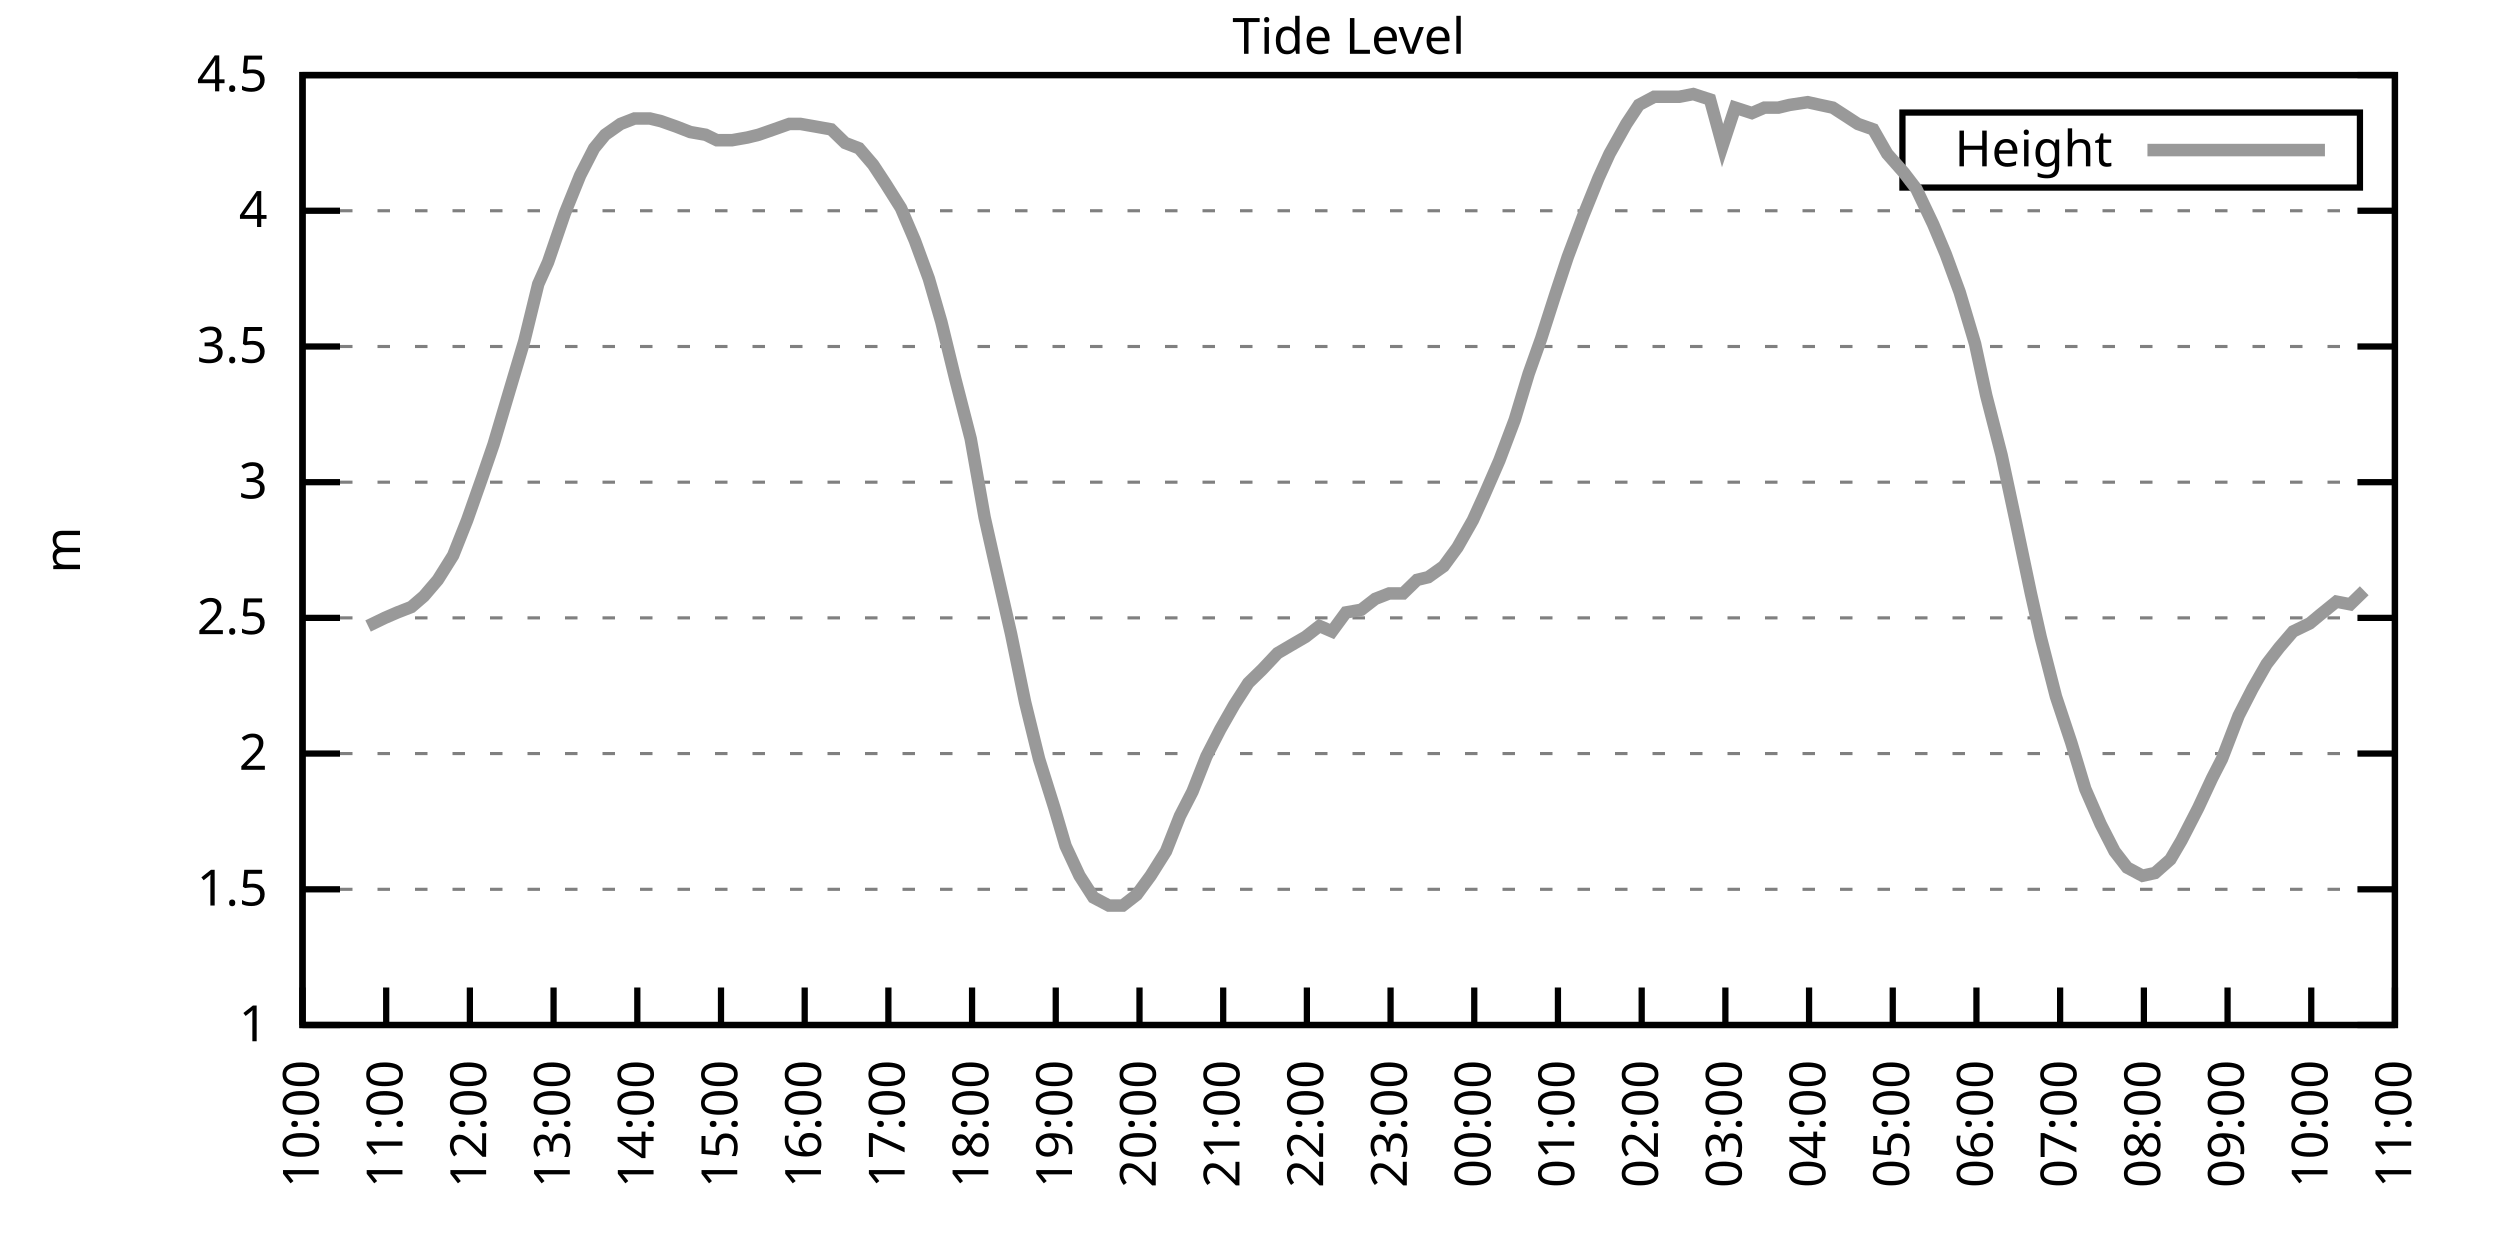
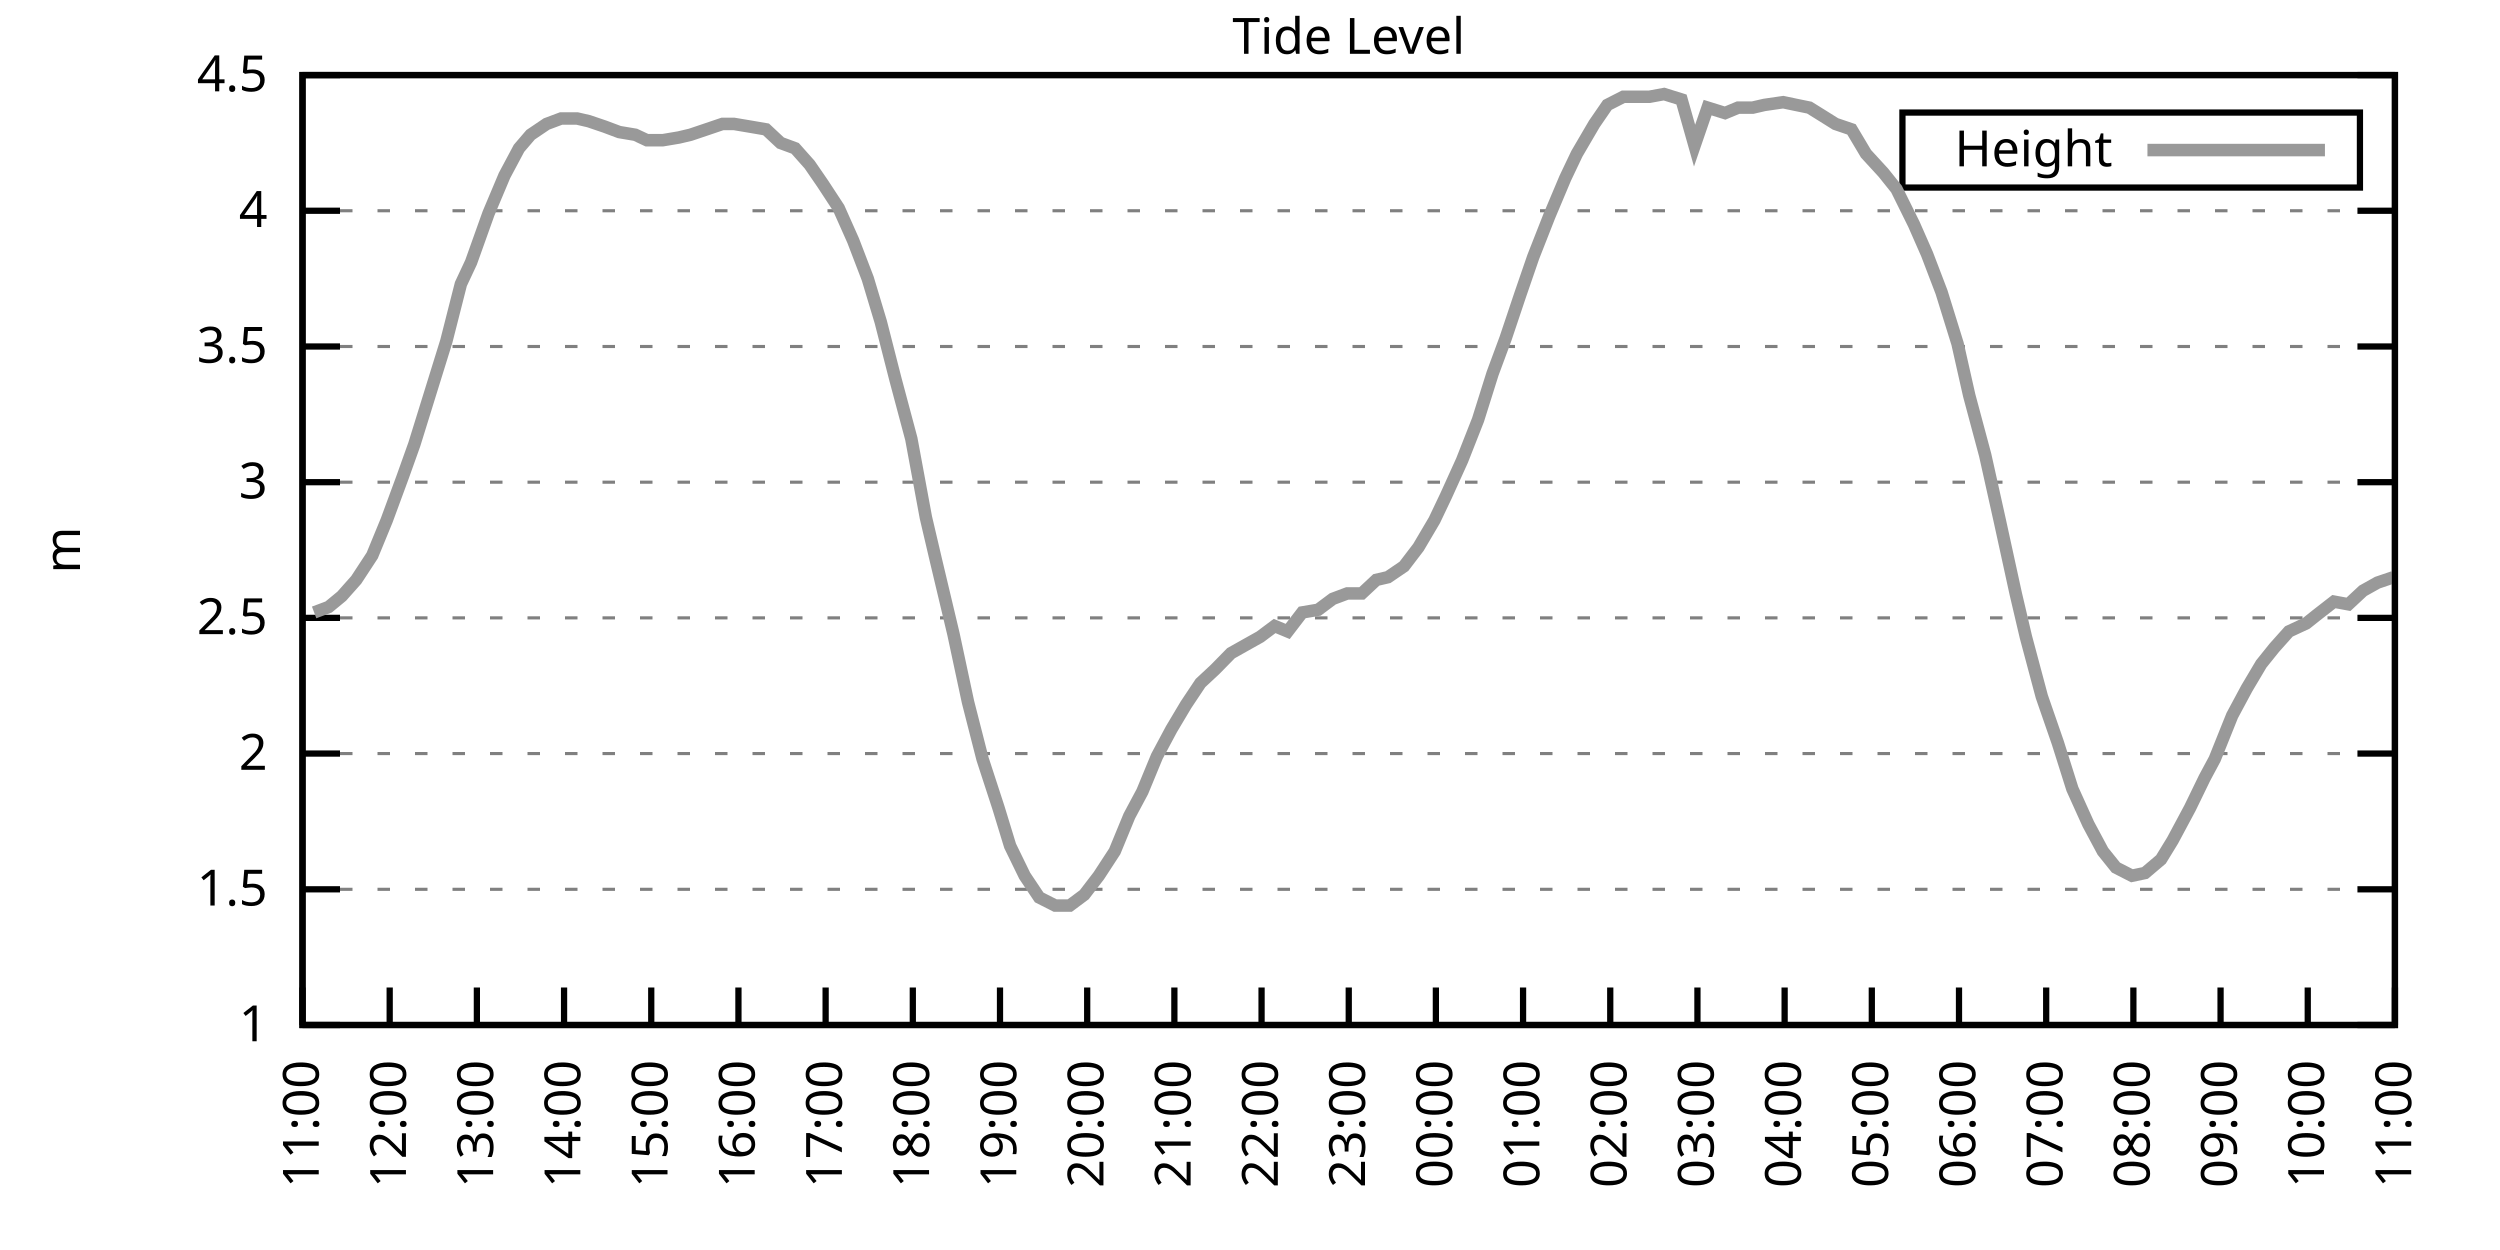
<svg xmlns="http://www.w3.org/2000/svg" xmlns:xlink="http://www.w3.org/1999/xlink" width="400" height="200" viewBox="0 0 400 200">
  <g id="gnuplot_canvas">
    <rect x="0" y="0" width="400" height="200" fill="none" />
    <defs>
      <circle id="gpDot" r="0.5" stroke-width="0.5" stroke="currentColor" />
      <path id="gpPt0" stroke-width="0.333" stroke="currentColor" d="M-1,0 h2 M0,-1 v2" />
      <path id="gpPt1" stroke-width="0.333" stroke="currentColor" d="M-1,-1 L1,1 M1,-1 L-1,1" />
      <path id="gpPt2" stroke-width="0.333" stroke="currentColor" d="M-1,0 L1,0 M0,-1 L0,1 M-1,-1 L1,1 M-1,1 L1,-1" />
      <rect id="gpPt3" stroke-width="0.333" stroke="currentColor" x="-1" y="-1" width="2" height="2" />
      <rect id="gpPt4" stroke-width="0.333" stroke="currentColor" fill="currentColor" x="-1" y="-1" width="2" height="2" />
      <circle id="gpPt5" stroke-width="0.333" stroke="currentColor" cx="0" cy="0" r="1" />
      <use xlink:href="#gpPt5" id="gpPt6" fill="currentColor" stroke="none" />
      <path id="gpPt7" stroke-width="0.333" stroke="currentColor" d="M0,-1.33 L-1.33,0.67 L1.33,0.67 z" />
      <use xlink:href="#gpPt7" id="gpPt8" fill="currentColor" stroke="none" />
      <use xlink:href="#gpPt7" id="gpPt9" stroke="currentColor" transform="rotate(180)" />
      <use xlink:href="#gpPt9" id="gpPt10" fill="currentColor" stroke="none" />
      <use xlink:href="#gpPt3" id="gpPt11" stroke="currentColor" transform="rotate(45)" />
      <use xlink:href="#gpPt11" id="gpPt12" fill="currentColor" stroke="none" />
      <path id="gpPt13" stroke-width="0.333" stroke="currentColor" d="M0,1.330 L1.265,0.411 L0.782,-1.067 L-0.782,-1.076 L-1.265,0.411 z" />
      <use xlink:href="#gpPt13" id="gpPt14" fill="currentColor" stroke="none" />
      <filter id="textbox" filterUnits="objectBoundingBox" x="0" y="0" height="1" width="1">
        <feFlood flood-color="white" flood-opacity="1" result="bgnd" />
        <feComposite in="SourceGraphic" in2="bgnd" operator="atop" />
      </filter>
      <filter id="greybox" filterUnits="objectBoundingBox" x="0" y="0" height="1" width="1">
        <feFlood flood-color="lightgrey" flood-opacity="1" result="grey" />
        <feComposite in="SourceGraphic" in2="grey" operator="atop" />
      </filter>
    </defs>
    <g fill="none" color="white" stroke="currentColor" stroke-width="1.00" stroke-linecap="butt" stroke-linejoin="miter">
</g>
    <g fill="none" color="black" stroke="currentColor" stroke-width="1.00" stroke-linecap="butt" stroke-linejoin="miter">
      <g stroke="none" shape-rendering="crispEdges">
        <polygon fill="rgb(255, 255, 255)" points="48.40,164.00 383.18,164.00 383.18,12.02 48.40,12.02 " />
      </g>
    </g>
    <g fill="none" color="black" stroke="currentColor" stroke-width="1.00" stroke-linecap="butt" stroke-linejoin="miter">
</g>
    <g fill="none" color="black" stroke="black" stroke-width="0.50" stroke-linecap="butt" stroke-linejoin="miter">
</g>
    <g fill="none" color="gray" stroke="currentColor" stroke-width="0.50" stroke-linecap="butt" stroke-linejoin="miter">
      <path stroke="gray" stroke-dasharray="2,4" class="gridline" d="M48.40,164.00 L383.19,164.00  " />
    </g>
    <g fill="none" color="gray" stroke="gray" stroke-width="1.00" stroke-linecap="butt" stroke-linejoin="miter">
</g>
    <g fill="none" color="black" stroke="currentColor" stroke-width="1.00" stroke-linecap="butt" stroke-linejoin="miter">
      <path stroke="black" d="M48.40,164.00 L54.40,164.00 M383.19,164.00 L377.19,164.00  " />
      <g transform="translate(42.80,166.60)" stroke="none" fill="black" font-family="Sans" font-size="8.00" text-anchor="end">
        <text>
          <tspan font-family="Sans"> 1</tspan>
        </text>
      </g>
    </g>
    <g fill="none" color="black" stroke="currentColor" stroke-width="1.00" stroke-linecap="butt" stroke-linejoin="miter">
</g>
    <g fill="none" color="black" stroke="black" stroke-width="0.50" stroke-linecap="butt" stroke-linejoin="miter">
</g>
    <g fill="none" color="gray" stroke="currentColor" stroke-width="0.50" stroke-linecap="butt" stroke-linejoin="miter">
      <path stroke="gray" stroke-dasharray="2,4" class="gridline" d="M48.40,142.29 L383.19,142.29  " />
    </g>
    <g fill="none" color="gray" stroke="gray" stroke-width="1.00" stroke-linecap="butt" stroke-linejoin="miter">
</g>
    <g fill="none" color="black" stroke="currentColor" stroke-width="1.00" stroke-linecap="butt" stroke-linejoin="miter">
      <path stroke="black" d="M48.40,142.29 L54.40,142.29 M383.19,142.29 L377.19,142.29  " />
      <g transform="translate(42.80,144.89)" stroke="none" fill="black" font-family="Sans" font-size="8.00" text-anchor="end">
        <text>
          <tspan font-family="Sans"> 1.5</tspan>
        </text>
      </g>
    </g>
    <g fill="none" color="black" stroke="currentColor" stroke-width="1.00" stroke-linecap="butt" stroke-linejoin="miter">
</g>
    <g fill="none" color="black" stroke="black" stroke-width="0.50" stroke-linecap="butt" stroke-linejoin="miter">
</g>
    <g fill="none" color="gray" stroke="currentColor" stroke-width="0.50" stroke-linecap="butt" stroke-linejoin="miter">
      <path stroke="gray" stroke-dasharray="2,4" class="gridline" d="M48.40,120.57 L383.19,120.57  " />
    </g>
    <g fill="none" color="gray" stroke="gray" stroke-width="1.00" stroke-linecap="butt" stroke-linejoin="miter">
</g>
    <g fill="none" color="black" stroke="currentColor" stroke-width="1.00" stroke-linecap="butt" stroke-linejoin="miter">
      <path stroke="black" d="M48.40,120.57 L54.40,120.57 M383.19,120.57 L377.19,120.57  " />
      <g transform="translate(42.80,123.17)" stroke="none" fill="black" font-family="Sans" font-size="8.00" text-anchor="end">
        <text>
          <tspan font-family="Sans"> 2</tspan>
        </text>
      </g>
    </g>
    <g fill="none" color="black" stroke="currentColor" stroke-width="1.00" stroke-linecap="butt" stroke-linejoin="miter">
</g>
    <g fill="none" color="black" stroke="black" stroke-width="0.50" stroke-linecap="butt" stroke-linejoin="miter">
</g>
    <g fill="none" color="gray" stroke="currentColor" stroke-width="0.50" stroke-linecap="butt" stroke-linejoin="miter">
      <path stroke="gray" stroke-dasharray="2,4" class="gridline" d="M48.40,98.86 L383.19,98.86  " />
    </g>
    <g fill="none" color="gray" stroke="gray" stroke-width="1.00" stroke-linecap="butt" stroke-linejoin="miter">
</g>
    <g fill="none" color="black" stroke="currentColor" stroke-width="1.00" stroke-linecap="butt" stroke-linejoin="miter">
      <path stroke="black" d="M48.40,98.86 L54.40,98.86 M383.19,98.86 L377.19,98.86  " />
      <g transform="translate(42.80,101.46)" stroke="none" fill="black" font-family="Sans" font-size="8.00" text-anchor="end">
        <text>
          <tspan font-family="Sans"> 2.5</tspan>
        </text>
      </g>
    </g>
    <g fill="none" color="black" stroke="currentColor" stroke-width="1.00" stroke-linecap="butt" stroke-linejoin="miter">
</g>
    <g fill="none" color="black" stroke="black" stroke-width="0.50" stroke-linecap="butt" stroke-linejoin="miter">
</g>
    <g fill="none" color="gray" stroke="currentColor" stroke-width="0.50" stroke-linecap="butt" stroke-linejoin="miter">
      <path stroke="gray" stroke-dasharray="2,4" class="gridline" d="M48.40,77.15 L383.19,77.15  " />
    </g>
    <g fill="none" color="gray" stroke="gray" stroke-width="1.00" stroke-linecap="butt" stroke-linejoin="miter">
</g>
    <g fill="none" color="black" stroke="currentColor" stroke-width="1.00" stroke-linecap="butt" stroke-linejoin="miter">
      <path stroke="black" d="M48.40,77.15 L54.40,77.15 M383.19,77.15 L377.19,77.15  " />
      <g transform="translate(42.80,79.75)" stroke="none" fill="black" font-family="Sans" font-size="8.00" text-anchor="end">
        <text>
          <tspan font-family="Sans"> 3</tspan>
        </text>
      </g>
    </g>
    <g fill="none" color="black" stroke="currentColor" stroke-width="1.00" stroke-linecap="butt" stroke-linejoin="miter">
</g>
    <g fill="none" color="black" stroke="black" stroke-width="0.50" stroke-linecap="butt" stroke-linejoin="miter">
</g>
    <g fill="none" color="gray" stroke="currentColor" stroke-width="0.50" stroke-linecap="butt" stroke-linejoin="miter">
      <path stroke="gray" stroke-dasharray="2,4" class="gridline" d="M48.40,55.44 L383.19,55.44  " />
    </g>
    <g fill="none" color="gray" stroke="gray" stroke-width="1.00" stroke-linecap="butt" stroke-linejoin="miter">
</g>
    <g fill="none" color="black" stroke="currentColor" stroke-width="1.00" stroke-linecap="butt" stroke-linejoin="miter">
      <path stroke="black" d="M48.40,55.44 L54.40,55.44 M383.19,55.44 L377.19,55.44  " />
      <g transform="translate(42.80,58.04)" stroke="none" fill="black" font-family="Sans" font-size="8.00" text-anchor="end">
        <text>
          <tspan font-family="Sans"> 3.5</tspan>
        </text>
      </g>
    </g>
    <g fill="none" color="black" stroke="currentColor" stroke-width="1.00" stroke-linecap="butt" stroke-linejoin="miter">
</g>
    <g fill="none" color="black" stroke="black" stroke-width="0.50" stroke-linecap="butt" stroke-linejoin="miter">
</g>
    <g fill="none" color="gray" stroke="currentColor" stroke-width="0.50" stroke-linecap="butt" stroke-linejoin="miter">
      <path stroke="gray" stroke-dasharray="2,4" class="gridline" d="M48.40,33.72 L383.19,33.72  " />
    </g>
    <g fill="none" color="gray" stroke="gray" stroke-width="1.00" stroke-linecap="butt" stroke-linejoin="miter">
</g>
    <g fill="none" color="black" stroke="currentColor" stroke-width="1.00" stroke-linecap="butt" stroke-linejoin="miter">
      <path stroke="black" d="M48.40,33.72 L54.40,33.72 M383.19,33.72 L377.19,33.72  " />
      <g transform="translate(42.80,36.32)" stroke="none" fill="black" font-family="Sans" font-size="8.00" text-anchor="end">
        <text>
          <tspan font-family="Sans"> 4</tspan>
        </text>
      </g>
    </g>
    <g fill="none" color="black" stroke="currentColor" stroke-width="1.00" stroke-linecap="butt" stroke-linejoin="miter">
</g>
    <g fill="none" color="black" stroke="black" stroke-width="0.50" stroke-linecap="butt" stroke-linejoin="miter">
</g>
    <g fill="none" color="gray" stroke="currentColor" stroke-width="0.50" stroke-linecap="butt" stroke-linejoin="miter">
      <path stroke="gray" stroke-dasharray="2,4" class="gridline" d="M48.40,12.01 L383.19,12.01  " />
    </g>
    <g fill="none" color="gray" stroke="gray" stroke-width="1.00" stroke-linecap="butt" stroke-linejoin="miter">
</g>
    <g fill="none" color="black" stroke="currentColor" stroke-width="1.00" stroke-linecap="butt" stroke-linejoin="miter">
      <path stroke="black" d="M48.40,12.01 L54.40,12.01 M383.19,12.01 L377.19,12.01  " />
      <g transform="translate(42.80,14.61)" stroke="none" fill="black" font-family="Sans" font-size="8.00" text-anchor="end">
        <text>
          <tspan font-family="Sans"> 4.5</tspan>
        </text>
      </g>
    </g>
    <g fill="none" color="black" stroke="currentColor" stroke-width="1.00" stroke-linecap="butt" stroke-linejoin="miter">
      <path stroke="black" d="M48.40,164.00 L48.40,158.00  " />
      <g transform="translate(51.00,169.60) rotate(270.00)" stroke="none" fill="black" font-family="Sans" font-size="8.00" text-anchor="end">
        <text>
-           <tspan font-family="Sans">10:00</tspan>
-         </text>
-       </g>
-     </g>
-     <g fill="none" color="black" stroke="currentColor" stroke-width="1.00" stroke-linecap="butt" stroke-linejoin="miter">
-       <path stroke="black" d="M61.79,164.00 L61.79,158.00  " />
-       <g transform="translate(64.39,169.60) rotate(270.00)" stroke="none" fill="black" font-family="Sans" font-size="8.00" text-anchor="end">
-         <text>
          <tspan font-family="Sans">11:00</tspan>
        </text>
      </g>
    </g>
    <g fill="none" color="black" stroke="currentColor" stroke-width="1.00" stroke-linecap="butt" stroke-linejoin="miter">
-       <path stroke="black" d="M75.18,164.00 L75.18,158.00  " />
-       <g transform="translate(77.78,169.60) rotate(270.00)" stroke="none" fill="black" font-family="Sans" font-size="8.00" text-anchor="end">
+       <path stroke="black" d="M62.35,164.00 L62.35,158.00  " />
+       <g transform="translate(64.95,169.60) rotate(270.00)" stroke="none" fill="black" font-family="Sans" font-size="8.00" text-anchor="end">
        <text>
          <tspan font-family="Sans">12:00</tspan>
        </text>
      </g>
    </g>
    <g fill="none" color="black" stroke="currentColor" stroke-width="1.00" stroke-linecap="butt" stroke-linejoin="miter">
-       <path stroke="black" d="M88.57,164.00 L88.57,158.00  " />
-       <g transform="translate(91.17,169.60) rotate(270.00)" stroke="none" fill="black" font-family="Sans" font-size="8.00" text-anchor="end">
+       <path stroke="black" d="M76.30,164.00 L76.30,158.00  " />
+       <g transform="translate(78.90,169.60) rotate(270.00)" stroke="none" fill="black" font-family="Sans" font-size="8.00" text-anchor="end">
        <text>
          <tspan font-family="Sans">13:00</tspan>
        </text>
      </g>
    </g>
    <g fill="none" color="black" stroke="currentColor" stroke-width="1.00" stroke-linecap="butt" stroke-linejoin="miter">
-       <path stroke="black" d="M101.97,164.00 L101.97,158.00  " />
-       <g transform="translate(104.57,169.60) rotate(270.00)" stroke="none" fill="black" font-family="Sans" font-size="8.00" text-anchor="end">
+       <path stroke="black" d="M90.25,164.00 L90.25,158.00  " />
+       <g transform="translate(92.85,169.60) rotate(270.00)" stroke="none" fill="black" font-family="Sans" font-size="8.00" text-anchor="end">
        <text>
          <tspan font-family="Sans">14:00</tspan>
        </text>
      </g>
    </g>
    <g fill="none" color="black" stroke="currentColor" stroke-width="1.00" stroke-linecap="butt" stroke-linejoin="miter">
-       <path stroke="black" d="M115.36,164.00 L115.36,158.00  " />
-       <g transform="translate(117.96,169.60) rotate(270.00)" stroke="none" fill="black" font-family="Sans" font-size="8.00" text-anchor="end">
+       <path stroke="black" d="M104.20,164.00 L104.20,158.00  " />
+       <g transform="translate(106.80,169.60) rotate(270.00)" stroke="none" fill="black" font-family="Sans" font-size="8.00" text-anchor="end">
        <text>
          <tspan font-family="Sans">15:00</tspan>
        </text>
      </g>
    </g>
    <g fill="none" color="black" stroke="currentColor" stroke-width="1.00" stroke-linecap="butt" stroke-linejoin="miter">
-       <path stroke="black" d="M128.75,164.00 L128.75,158.00  " />
-       <g transform="translate(131.35,169.60) rotate(270.00)" stroke="none" fill="black" font-family="Sans" font-size="8.00" text-anchor="end">
+       <path stroke="black" d="M118.15,164.00 L118.15,158.00  " />
+       <g transform="translate(120.75,169.60) rotate(270.00)" stroke="none" fill="black" font-family="Sans" font-size="8.00" text-anchor="end">
        <text>
          <tspan font-family="Sans">16:00</tspan>
        </text>
      </g>
    </g>
    <g fill="none" color="black" stroke="currentColor" stroke-width="1.00" stroke-linecap="butt" stroke-linejoin="miter">
-       <path stroke="black" d="M142.14,164.00 L142.14,158.00  " />
-       <g transform="translate(144.74,169.60) rotate(270.00)" stroke="none" fill="black" font-family="Sans" font-size="8.00" text-anchor="end">
+       <path stroke="black" d="M132.10,164.00 L132.10,158.00  " />
+       <g transform="translate(134.70,169.60) rotate(270.00)" stroke="none" fill="black" font-family="Sans" font-size="8.00" text-anchor="end">
        <text>
          <tspan font-family="Sans">17:00</tspan>
        </text>
      </g>
    </g>
    <g fill="none" color="black" stroke="currentColor" stroke-width="1.00" stroke-linecap="butt" stroke-linejoin="miter">
-       <path stroke="black" d="M155.53,164.00 L155.53,158.00  " />
-       <g transform="translate(158.13,169.60) rotate(270.00)" stroke="none" fill="black" font-family="Sans" font-size="8.00" text-anchor="end">
+       <path stroke="black" d="M146.05,164.00 L146.05,158.00  " />
+       <g transform="translate(148.65,169.60) rotate(270.00)" stroke="none" fill="black" font-family="Sans" font-size="8.00" text-anchor="end">
        <text>
          <tspan font-family="Sans">18:00</tspan>
        </text>
      </g>
    </g>
    <g fill="none" color="black" stroke="currentColor" stroke-width="1.00" stroke-linecap="butt" stroke-linejoin="miter">
-       <path stroke="black" d="M168.92,164.00 L168.92,158.00  " />
-       <g transform="translate(171.52,169.60) rotate(270.00)" stroke="none" fill="black" font-family="Sans" font-size="8.00" text-anchor="end">
+       <path stroke="black" d="M160.00,164.00 L160.00,158.00  " />
+       <g transform="translate(162.60,169.60) rotate(270.00)" stroke="none" fill="black" font-family="Sans" font-size="8.00" text-anchor="end">
        <text>
          <tspan font-family="Sans">19:00</tspan>
        </text>
      </g>
    </g>
    <g fill="none" color="black" stroke="currentColor" stroke-width="1.00" stroke-linecap="butt" stroke-linejoin="miter">
-       <path stroke="black" d="M182.32,164.00 L182.32,158.00  " />
-       <g transform="translate(184.92,169.60) rotate(270.00)" stroke="none" fill="black" font-family="Sans" font-size="8.00" text-anchor="end">
+       <path stroke="black" d="M173.95,164.00 L173.95,158.00  " />
+       <g transform="translate(176.55,169.60) rotate(270.00)" stroke="none" fill="black" font-family="Sans" font-size="8.00" text-anchor="end">
        <text>
          <tspan font-family="Sans">20:00</tspan>
        </text>
      </g>
    </g>
    <g fill="none" color="black" stroke="currentColor" stroke-width="1.00" stroke-linecap="butt" stroke-linejoin="miter">
-       <path stroke="black" d="M195.71,164.00 L195.71,158.00  " />
-       <g transform="translate(198.31,169.60) rotate(270.00)" stroke="none" fill="black" font-family="Sans" font-size="8.00" text-anchor="end">
+       <path stroke="black" d="M187.90,164.00 L187.90,158.00  " />
+       <g transform="translate(190.50,169.60) rotate(270.00)" stroke="none" fill="black" font-family="Sans" font-size="8.00" text-anchor="end">
        <text>
          <tspan font-family="Sans">21:00</tspan>
        </text>
      </g>
    </g>
    <g fill="none" color="black" stroke="currentColor" stroke-width="1.00" stroke-linecap="butt" stroke-linejoin="miter">
-       <path stroke="black" d="M209.10,164.00 L209.10,158.00  " />
-       <g transform="translate(211.70,169.60) rotate(270.00)" stroke="none" fill="black" font-family="Sans" font-size="8.00" text-anchor="end">
+       <path stroke="black" d="M201.85,164.00 L201.85,158.00  " />
+       <g transform="translate(204.45,169.60) rotate(270.00)" stroke="none" fill="black" font-family="Sans" font-size="8.00" text-anchor="end">
        <text>
          <tspan font-family="Sans">22:00</tspan>
        </text>
      </g>
    </g>
    <g fill="none" color="black" stroke="currentColor" stroke-width="1.00" stroke-linecap="butt" stroke-linejoin="miter">
-       <path stroke="black" d="M222.49,164.00 L222.49,158.00  " />
-       <g transform="translate(225.09,169.60) rotate(270.00)" stroke="none" fill="black" font-family="Sans" font-size="8.00" text-anchor="end">
+       <path stroke="black" d="M215.80,164.00 L215.80,158.00  " />
+       <g transform="translate(218.40,169.60) rotate(270.00)" stroke="none" fill="black" font-family="Sans" font-size="8.00" text-anchor="end">
        <text>
          <tspan font-family="Sans">23:00</tspan>
        </text>
      </g>
    </g>
    <g fill="none" color="black" stroke="currentColor" stroke-width="1.00" stroke-linecap="butt" stroke-linejoin="miter">
-       <path stroke="black" d="M235.88,164.00 L235.88,158.00  " />
-       <g transform="translate(238.48,169.60) rotate(270.00)" stroke="none" fill="black" font-family="Sans" font-size="8.00" text-anchor="end">
+       <path stroke="black" d="M229.74,164.00 L229.74,158.00  " />
+       <g transform="translate(232.34,169.60) rotate(270.00)" stroke="none" fill="black" font-family="Sans" font-size="8.00" text-anchor="end">
        <text>
          <tspan font-family="Sans">00:00</tspan>
        </text>
      </g>
    </g>
    <g fill="none" color="black" stroke="currentColor" stroke-width="1.00" stroke-linecap="butt" stroke-linejoin="miter">
-       <path stroke="black" d="M249.27,164.00 L249.27,158.00  " />
-       <g transform="translate(251.87,169.60) rotate(270.00)" stroke="none" fill="black" font-family="Sans" font-size="8.00" text-anchor="end">
+       <path stroke="black" d="M243.69,164.00 L243.69,158.00  " />
+       <g transform="translate(246.29,169.60) rotate(270.00)" stroke="none" fill="black" font-family="Sans" font-size="8.00" text-anchor="end">
        <text>
          <tspan font-family="Sans">01:00</tspan>
        </text>
      </g>
    </g>
    <g fill="none" color="black" stroke="currentColor" stroke-width="1.00" stroke-linecap="butt" stroke-linejoin="miter">
-       <path stroke="black" d="M262.67,164.00 L262.67,158.00  " />
-       <g transform="translate(265.27,169.60) rotate(270.00)" stroke="none" fill="black" font-family="Sans" font-size="8.00" text-anchor="end">
+       <path stroke="black" d="M257.64,164.00 L257.64,158.00  " />
+       <g transform="translate(260.24,169.60) rotate(270.00)" stroke="none" fill="black" font-family="Sans" font-size="8.00" text-anchor="end">
        <text>
          <tspan font-family="Sans">02:00</tspan>
        </text>
      </g>
    </g>
    <g fill="none" color="black" stroke="currentColor" stroke-width="1.00" stroke-linecap="butt" stroke-linejoin="miter">
-       <path stroke="black" d="M276.06,164.00 L276.06,158.00  " />
-       <g transform="translate(278.66,169.60) rotate(270.00)" stroke="none" fill="black" font-family="Sans" font-size="8.00" text-anchor="end">
+       <path stroke="black" d="M271.59,164.00 L271.59,158.00  " />
+       <g transform="translate(274.19,169.60) rotate(270.00)" stroke="none" fill="black" font-family="Sans" font-size="8.00" text-anchor="end">
        <text>
          <tspan font-family="Sans">03:00</tspan>
        </text>
      </g>
    </g>
    <g fill="none" color="black" stroke="currentColor" stroke-width="1.00" stroke-linecap="butt" stroke-linejoin="miter">
-       <path stroke="black" d="M289.45,164.00 L289.45,158.00  " />
-       <g transform="translate(292.05,169.60) rotate(270.00)" stroke="none" fill="black" font-family="Sans" font-size="8.00" text-anchor="end">
+       <path stroke="black" d="M285.54,164.00 L285.54,158.00  " />
+       <g transform="translate(288.14,169.60) rotate(270.00)" stroke="none" fill="black" font-family="Sans" font-size="8.00" text-anchor="end">
        <text>
          <tspan font-family="Sans">04:00</tspan>
        </text>
      </g>
    </g>
    <g fill="none" color="black" stroke="currentColor" stroke-width="1.00" stroke-linecap="butt" stroke-linejoin="miter">
-       <path stroke="black" d="M302.84,164.00 L302.84,158.00  " />
-       <g transform="translate(305.44,169.60) rotate(270.00)" stroke="none" fill="black" font-family="Sans" font-size="8.00" text-anchor="end">
+       <path stroke="black" d="M299.49,164.00 L299.49,158.00  " />
+       <g transform="translate(302.09,169.60) rotate(270.00)" stroke="none" fill="black" font-family="Sans" font-size="8.00" text-anchor="end">
        <text>
          <tspan font-family="Sans">05:00</tspan>
        </text>
      </g>
    </g>
    <g fill="none" color="black" stroke="currentColor" stroke-width="1.00" stroke-linecap="butt" stroke-linejoin="miter">
-       <path stroke="black" d="M316.23,164.00 L316.23,158.00  " />
-       <g transform="translate(318.83,169.60) rotate(270.00)" stroke="none" fill="black" font-family="Sans" font-size="8.00" text-anchor="end">
+       <path stroke="black" d="M313.44,164.00 L313.44,158.00  " />
+       <g transform="translate(316.04,169.60) rotate(270.00)" stroke="none" fill="black" font-family="Sans" font-size="8.00" text-anchor="end">
        <text>
          <tspan font-family="Sans">06:00</tspan>
        </text>
      </g>
    </g>
    <g fill="none" color="black" stroke="currentColor" stroke-width="1.00" stroke-linecap="butt" stroke-linejoin="miter">
-       <path stroke="black" d="M329.62,164.00 L329.62,158.00  " />
-       <g transform="translate(332.22,169.60) rotate(270.00)" stroke="none" fill="black" font-family="Sans" font-size="8.00" text-anchor="end">
+       <path stroke="black" d="M327.39,164.00 L327.39,158.00  " />
+       <g transform="translate(329.99,169.60) rotate(270.00)" stroke="none" fill="black" font-family="Sans" font-size="8.00" text-anchor="end">
        <text>
          <tspan font-family="Sans">07:00</tspan>
        </text>
      </g>
    </g>
    <g fill="none" color="black" stroke="currentColor" stroke-width="1.00" stroke-linecap="butt" stroke-linejoin="miter">
-       <path stroke="black" d="M343.02,164.00 L343.02,158.00  " />
-       <g transform="translate(345.62,169.60) rotate(270.00)" stroke="none" fill="black" font-family="Sans" font-size="8.00" text-anchor="end">
+       <path stroke="black" d="M341.34,164.00 L341.34,158.00  " />
+       <g transform="translate(343.94,169.60) rotate(270.00)" stroke="none" fill="black" font-family="Sans" font-size="8.00" text-anchor="end">
        <text>
          <tspan font-family="Sans">08:00</tspan>
        </text>
      </g>
    </g>
    <g fill="none" color="black" stroke="currentColor" stroke-width="1.00" stroke-linecap="butt" stroke-linejoin="miter">
-       <path stroke="black" d="M356.41,164.00 L356.41,158.00  " />
-       <g transform="translate(359.01,169.60) rotate(270.00)" stroke="none" fill="black" font-family="Sans" font-size="8.00" text-anchor="end">
+       <path stroke="black" d="M355.29,164.00 L355.29,158.00  " />
+       <g transform="translate(357.89,169.60) rotate(270.00)" stroke="none" fill="black" font-family="Sans" font-size="8.00" text-anchor="end">
        <text>
          <tspan font-family="Sans">09:00</tspan>
        </text>
      </g>
    </g>
    <g fill="none" color="black" stroke="currentColor" stroke-width="1.00" stroke-linecap="butt" stroke-linejoin="miter">
-       <path stroke="black" d="M369.80,164.00 L369.80,158.00  " />
-       <g transform="translate(372.40,169.60) rotate(270.00)" stroke="none" fill="black" font-family="Sans" font-size="8.00" text-anchor="end">
+       <path stroke="black" d="M369.24,164.00 L369.24,158.00  " />
+       <g transform="translate(371.84,169.60) rotate(270.00)" stroke="none" fill="black" font-family="Sans" font-size="8.00" text-anchor="end">
        <text>
          <tspan font-family="Sans">10:00</tspan>
        </text>
      </g>
    </g>
    <g fill="none" color="black" stroke="currentColor" stroke-width="1.00" stroke-linecap="butt" stroke-linejoin="miter">
      <path stroke="black" d="M383.19,164.00 L383.19,158.00  " />
      <g transform="translate(385.79,169.60) rotate(270.00)" stroke="none" fill="black" font-family="Sans" font-size="8.00" text-anchor="end">
        <text>
          <tspan font-family="Sans">11:00</tspan>
        </text>
      </g>
    </g>
    <g fill="none" color="black" stroke="currentColor" stroke-width="1.00" stroke-linecap="butt" stroke-linejoin="miter">
</g>
    <g fill="none" color="black" stroke="currentColor" stroke-width="1.00" stroke-linecap="butt" stroke-linejoin="miter">
      <path stroke="black" d="M48.40,12.01 L48.40,164.00 L383.19,164.00 L383.19,12.01 L48.40,12.01 Z  " />
    </g>
    <g fill="none" color="black" stroke="currentColor" stroke-width="1.00" stroke-linecap="butt" stroke-linejoin="miter">
</g>
    <g fill="none" color="black" stroke="currentColor" stroke-width="1.00" stroke-linecap="butt" stroke-linejoin="miter">
      <path stroke="black" d="M304.39,30.01 L304.39,18.01 L377.59,18.01 L377.59,30.01 L304.39,30.01 Z  " />
    </g>
    <g id="Tide_level_plot_1">
      <g fill="none" color="white" stroke="black" stroke-width="2.00" stroke-linecap="butt" stroke-linejoin="miter">
</g>
      <g fill="none" color="black" stroke="currentColor" stroke-width="2.00" stroke-linecap="butt" stroke-linejoin="miter">
        <g transform="translate(337.99,26.61)" stroke="none" fill="black" font-family="Sans" font-size="8.00" text-anchor="end">
          <text>
            <tspan font-family="Sans">Height</tspan>
          </text>
        </g>
      </g>
      <g fill="none" color="black" stroke="currentColor" stroke-width="2.00" stroke-linecap="butt" stroke-linejoin="miter">
-         <path stroke="rgb(153, 153, 153)" d="M343.59,24.01 L371.99,24.01 M58.89,100.16 L61.57,98.86 L63.58,97.99 L65.81,97.12 L67.82,95.39 L70.05,92.78   L72.50,88.87 L74.74,83.23 L77.19,76.28 L78.98,71.07 L81.43,62.82 L83.89,54.57 L86.12,45.45 L87.68,41.97   L90.36,34.16 L92.82,28.08 L95.05,23.73 L96.83,21.56 L99.29,19.83 L101.52,18.96 L103.98,18.96 L105.76,19.39   L108.22,20.26 L110.45,21.13 L112.90,21.56 L114.69,22.43 L117.14,22.43 L119.60,22.00 L121.38,21.56 L123.84,20.70   L126.29,19.83 L128.08,19.83 L130.54,20.26 L132.99,20.70 L135.22,22.87 L137.45,23.73 L139.69,26.34 L141.69,29.38   L144.15,33.29 L146.38,38.50 L148.61,44.58 L150.62,51.53 L152.85,60.65 L155.31,70.20 L157.54,82.79 L159.10,89.74   L161.78,101.47 L164.01,112.32 L166.25,121.44 L168.70,129.26 L170.49,135.34 L172.72,140.12 L174.95,143.59 L177.41,144.89   L179.64,144.89 L181.87,143.16 L184.10,140.12 L186.56,136.21 L188.79,130.56 L190.80,126.65 L193.03,121.01 L195.26,116.67   L197.49,112.76 L199.73,109.28 L201.96,107.11 L204.41,104.51 L206.64,103.20 L208.88,101.90 L211.11,100.16 L213.12,101.03   L215.35,97.99 L217.80,97.56 L220.04,95.82 L222.27,94.95 L224.50,94.95 L226.73,92.78 L228.52,92.35 L230.97,90.61   L233.20,87.57 L235.66,83.23 L237.44,79.32 L239.90,73.67 L242.36,67.16 L244.59,59.78 L246.60,54.13 L248.83,47.18   L250.84,41.11 L253.29,34.59 L255.75,28.51 L257.53,24.60 L260.21,19.83 L262.22,16.79 L264.67,15.48 L266.68,15.48   L268.69,15.48 L270.92,15.05 L273.60,15.92 L275.61,23.30 L277.62,17.22 L280.30,18.09 L282.31,17.22 L284.54,17.22   L286.32,16.79 L289.23,16.35 L291.23,16.79 L293.24,17.22 L295.25,18.52 L297.26,19.83 L299.72,20.70 L301.95,24.60   L304.63,27.64 L306.63,30.25 L309.31,35.89 L311.32,40.67 L313.55,46.75 L316.01,55.00 L317.79,63.25 L320.25,72.81   L322.48,83.23 L324.94,94.95 L326.50,101.90 L328.95,111.45 L331.41,118.84 L333.64,126.22 L336.10,131.86 L338.33,136.21   L340.34,138.81 L342.79,140.12 L344.80,139.68 L347.26,137.51 L349.04,134.47 L351.72,129.26 L353.95,124.48 L355.51,121.44   L358.19,114.49 L360.42,110.15 L362.66,106.24 L364.66,103.64 L366.90,101.03 L369.58,99.73 L371.14,98.43 L373.82,96.26   L376.05,96.69 L378.28,94.52  " />
+         <path stroke="rgb(153, 153, 153)" d="M343.59,24.01 L371.99,24.01 M50.26,97.99 L52.58,97.12 L54.68,95.39 L57.00,92.78 L59.56,88.87 L61.88,83.23   L64.44,76.28 L66.30,71.07 L68.86,62.82 L71.42,54.57 L73.74,45.45 L75.37,41.97 L78.16,34.16 L80.72,28.08   L83.04,23.73 L84.90,21.56 L87.46,19.83 L89.78,18.96 L92.34,18.96 L94.20,19.39 L96.76,20.26 L99.08,21.13   L101.64,21.56 L103.50,22.43 L106.06,22.43 L108.62,22.00 L110.48,21.56 L113.03,20.70 L115.59,19.83 L117.45,19.83   L120.01,20.26 L122.57,20.70 L124.89,22.87 L127.22,23.73 L129.54,26.34 L131.63,29.38 L134.19,33.29 L136.51,38.50   L138.84,44.58 L140.93,51.53 L143.26,60.65 L145.81,70.20 L148.14,82.79 L149.77,89.74 L152.56,101.47 L154.88,112.32   L157.21,121.44 L159.76,129.26 L161.62,135.34 L163.95,140.12 L166.27,143.59 L168.83,144.89 L171.16,144.89 L173.48,143.16   L175.81,140.12 L178.36,136.21 L180.69,130.56 L182.78,126.65 L185.11,121.01 L187.43,116.67 L189.76,112.76 L192.08,109.28   L194.41,107.11 L196.96,104.51 L199.29,103.20 L201.61,101.90 L203.94,100.16 L206.03,101.03 L208.36,97.99 L210.91,97.56   L213.24,95.82 L215.56,94.95 L217.89,94.95 L220.21,92.78 L222.07,92.35 L224.63,90.61 L226.95,87.57 L229.51,83.23   L231.37,79.32 L233.93,73.67 L236.49,67.16 L238.81,59.78 L240.90,54.13 L243.23,47.18 L245.32,41.11 L247.88,34.59   L250.44,28.51 L252.30,24.60 L255.09,19.83 L257.18,16.79 L259.74,15.48 L261.83,15.48 L263.92,15.48 L266.25,15.05   L269.04,15.92 L271.13,23.30 L273.22,17.22 L276.01,18.09 L278.10,17.22 L280.43,17.22 L282.29,16.79 L285.31,16.35   L287.40,16.79 L289.50,17.22 L291.59,18.52 L293.68,19.83 L296.24,20.70 L298.56,24.60 L301.35,27.64 L303.44,30.25   L306.23,35.89 L308.33,40.67 L310.65,46.75 L313.21,55.00 L315.07,63.25 L317.63,72.81 L319.95,83.23 L322.51,94.95   L324.14,101.90 L326.69,111.45 L329.25,118.84 L331.58,126.22 L334.13,131.86 L336.46,136.21 L338.55,138.81 L341.11,140.12   L343.20,139.68 L345.76,137.51 L347.62,134.47 L350.41,129.26 L352.73,124.48 L354.36,121.44 L357.15,114.49 L359.48,110.15   L361.80,106.24 L363.89,103.64 L366.22,101.03 L369.01,99.73 L370.64,98.43 L373.43,96.26 L375.75,96.69 L378.08,94.52   L380.40,93.22 L382.96,92.35  " />
      </g>
    </g>
    <g fill="none" color="black" stroke="currentColor" stroke-width="2.00" stroke-linecap="butt" stroke-linejoin="miter">
</g>
    <g fill="none" color="black" stroke="black" stroke-width="1.00" stroke-linecap="butt" stroke-linejoin="miter">
</g>
    <g fill="none" color="black" stroke="currentColor" stroke-width="1.00" stroke-linecap="butt" stroke-linejoin="miter">
      <path stroke="black" d="M48.40,12.01 L48.40,164.00 L383.19,164.00 L383.19,12.01 L48.40,12.01 Z  " />
      <g transform="translate(12.80,88.01) rotate(270.00)" stroke="none" fill="black" font-family="Sans" font-size="8.00" text-anchor="middle">
        <text>
          <tspan font-family="Sans">m</tspan>
        </text>
      </g>
    </g>
    <g fill="none" color="black" stroke="currentColor" stroke-width="1.00" stroke-linecap="butt" stroke-linejoin="miter">
</g>
    <g fill="none" color="black" stroke="currentColor" stroke-width="1.00" stroke-linecap="butt" stroke-linejoin="miter">
      <g transform="translate(215.79,8.61)" stroke="none" fill="black" font-family="Sans" font-size="8.00" text-anchor="middle">
        <text>
          <tspan font-family="Sans">Tide Level</tspan>
        </text>
      </g>
    </g>
    <g fill="none" color="black" stroke="currentColor" stroke-width="1.00" stroke-linecap="butt" stroke-linejoin="miter">
</g>
  </g>
</svg>
